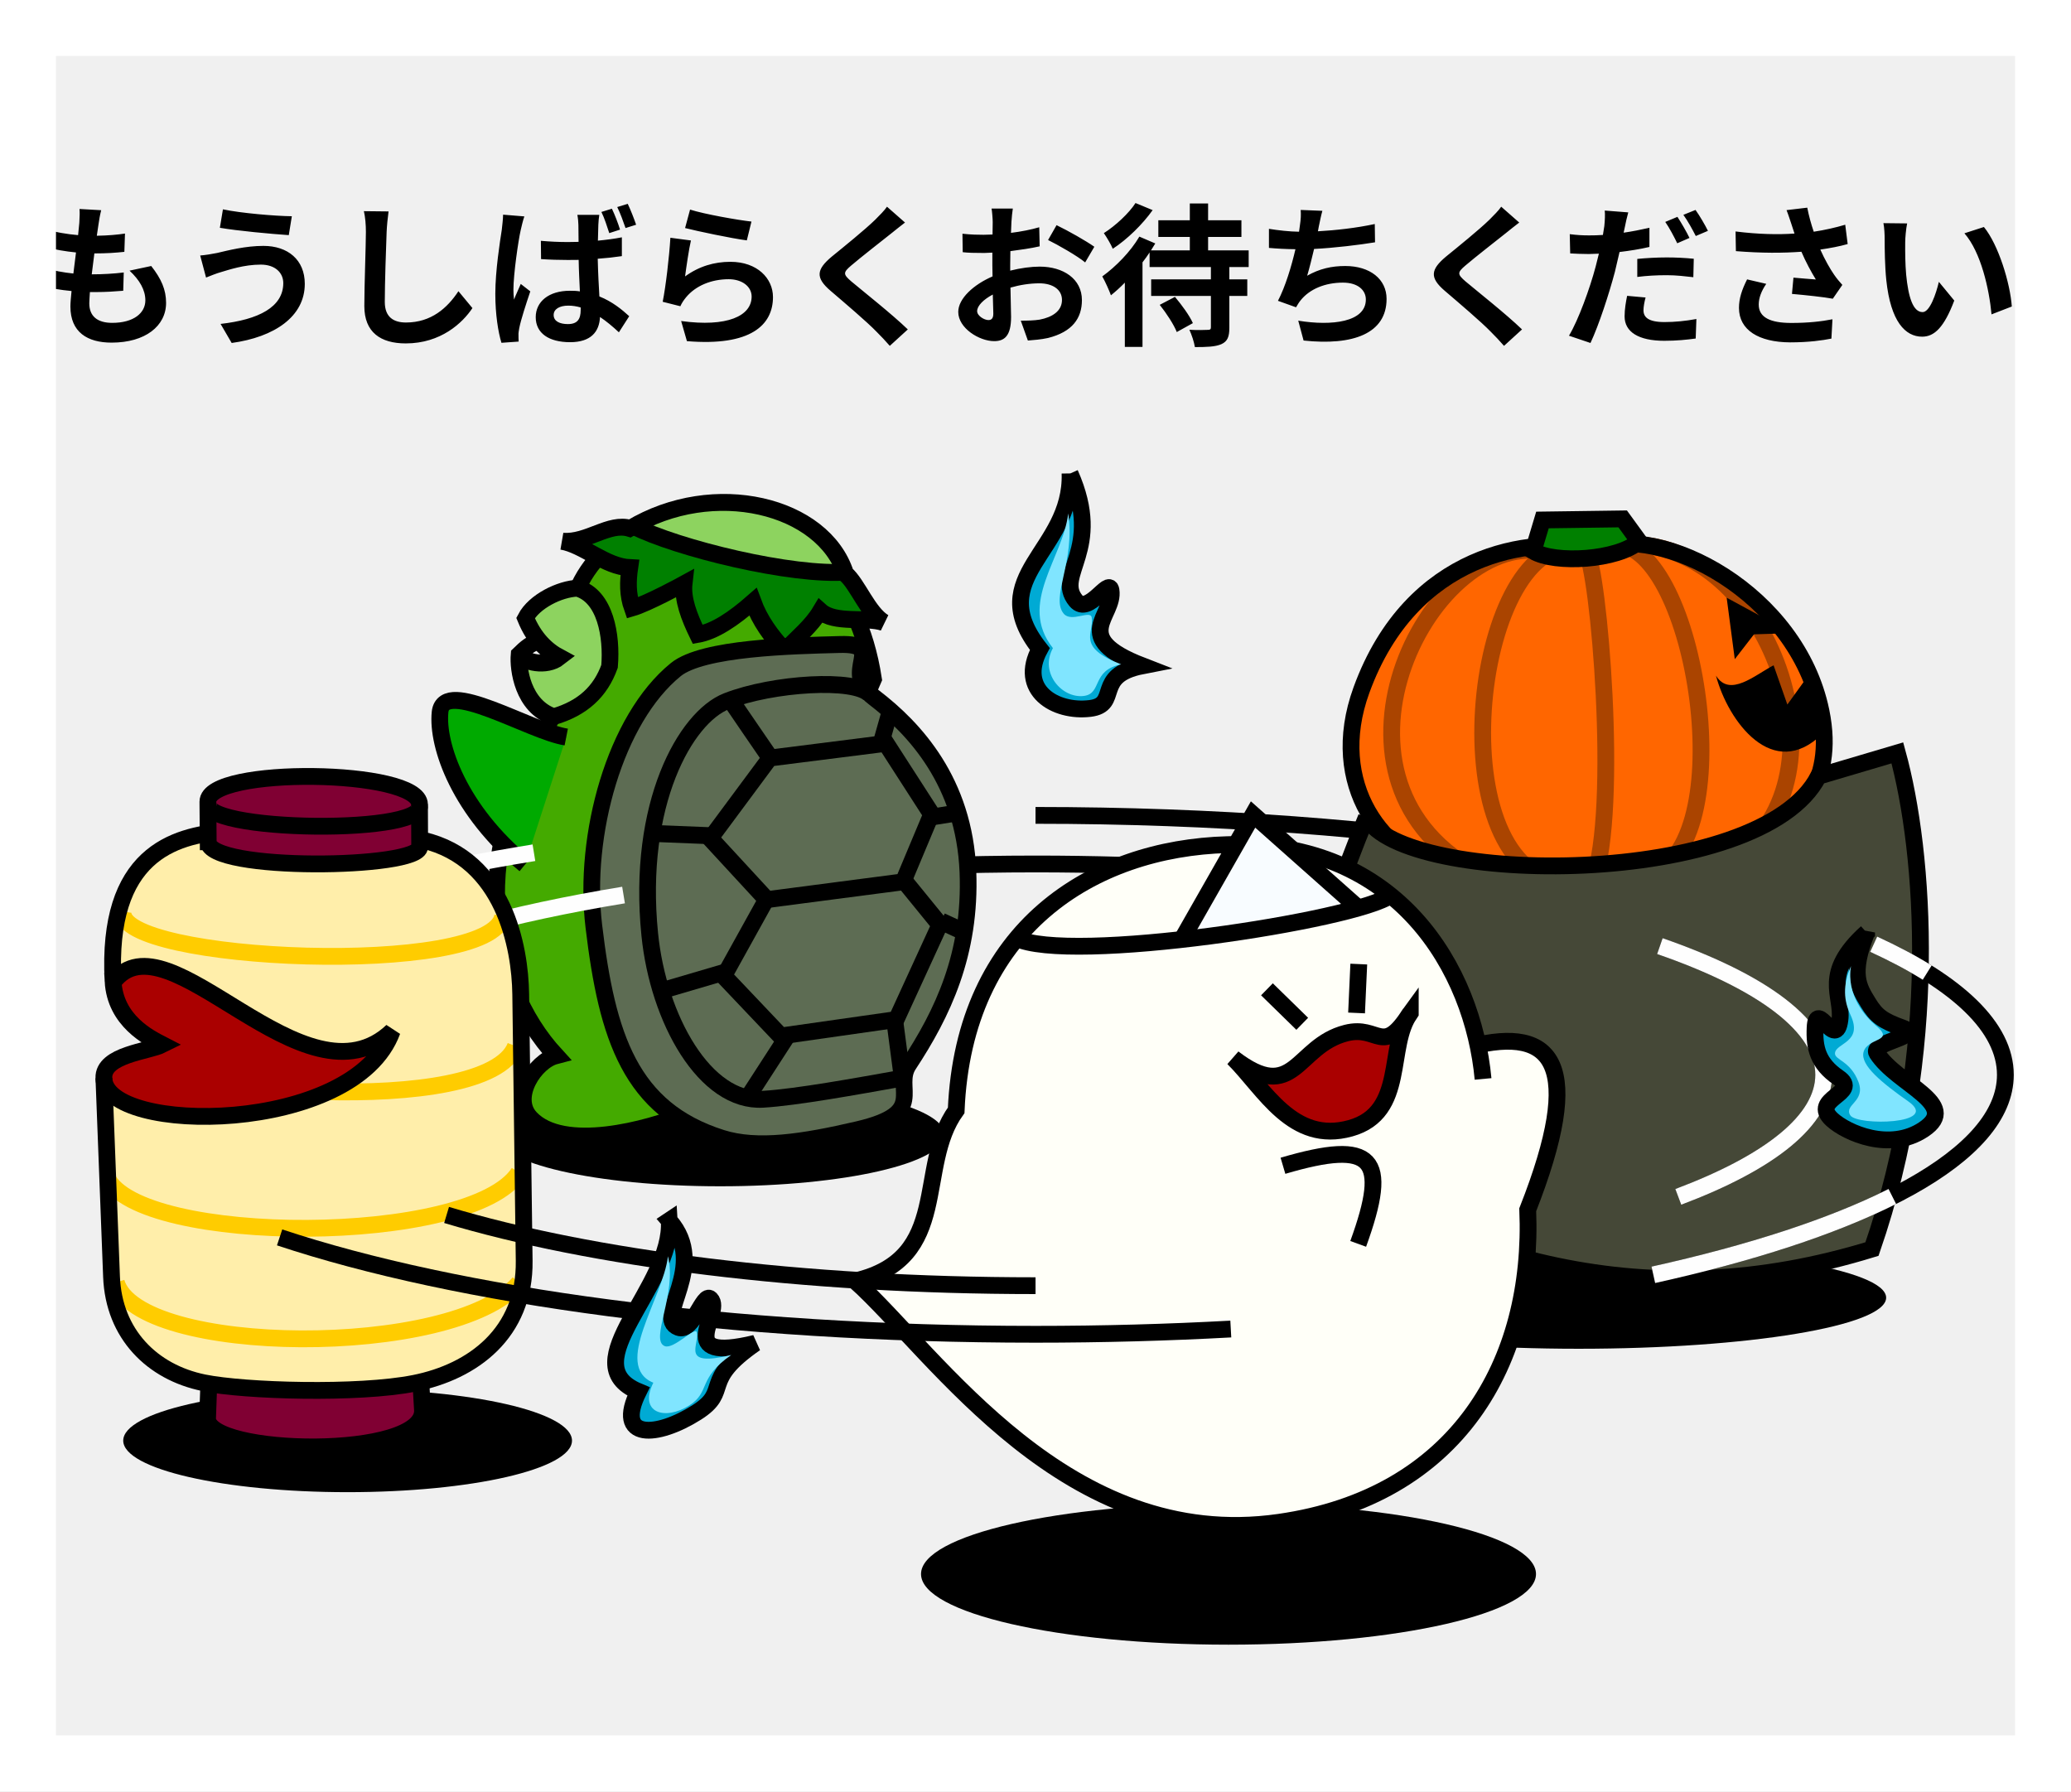
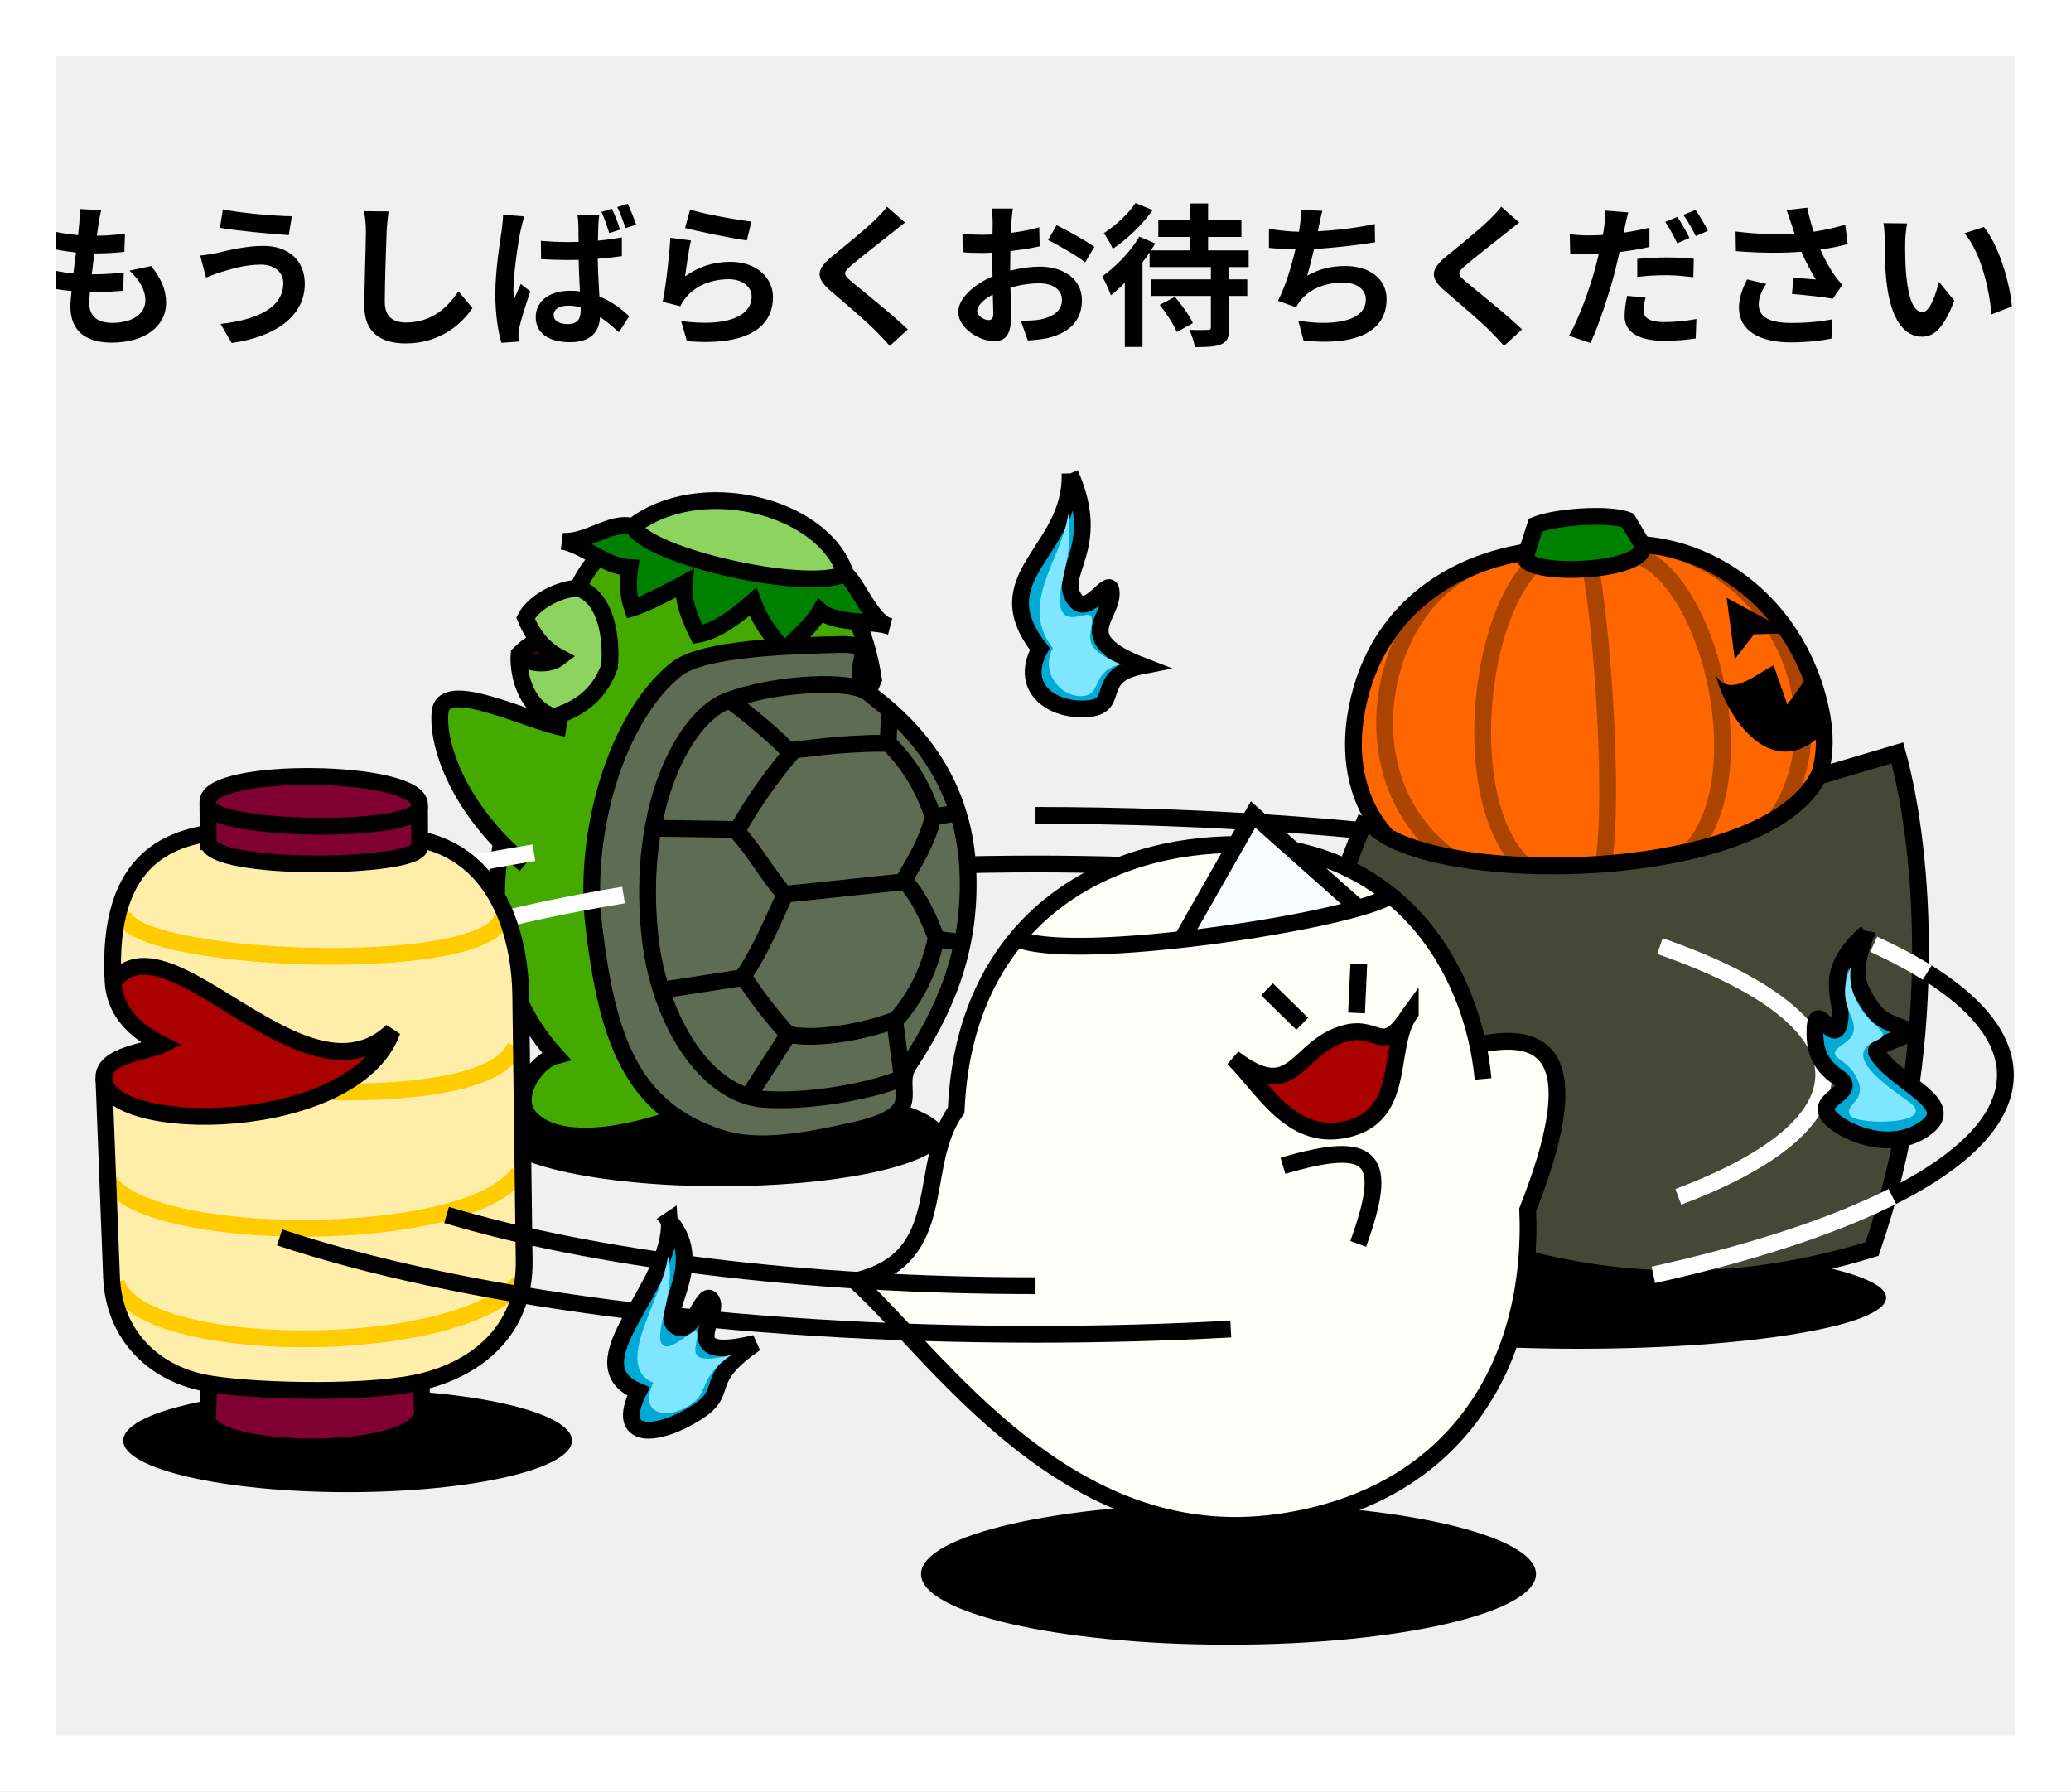
<svg xmlns="http://www.w3.org/2000/svg" width="370" height="320" id="svg3172" version="1.1">
  <defs id="defs3174" />
  <g id="layer1" transform="translate(0,-732.3622)" style="display:none">
    <path style="fill:none;stroke:#0000ff;stroke-width:1px;stroke-linecap:butt;stroke-linejoin:miter;stroke-opacity:1;display:inline" d="M 10,1042.362 360,742.362" id="path3025" />
    <path style="fill:none;stroke:#0000ff;stroke-width:1px;stroke-linecap:butt;stroke-linejoin:miter;stroke-opacity:1;display:inline" d="M 10,742.362 360,1042.362" id="path3027" />
    <path style="fill:none;stroke:#ff0000;stroke-width:1px;stroke-linecap:butt;stroke-linejoin:miter;stroke-opacity:1;display:inline" d="m 10,732.362 0,320" id="path3006" />
    <path style="fill:none;stroke:#ff0000;stroke-width:1px;stroke-linecap:butt;stroke-linejoin:miter;stroke-opacity:1;display:inline" d="m 360,732.362 0,320" id="path3010" />
    <path style="fill:none;stroke:#ff0000;stroke-width:1px;stroke-linecap:butt;stroke-linejoin:miter;stroke-opacity:1;display:inline" d="m 0,742.362 370,3e-5" id="path3016" />
    <path style="fill:none;stroke:#ff0000;stroke-width:1px;stroke-linecap:butt;stroke-linejoin:miter;stroke-opacity:1;display:inline" d="m 0,1042.362 370,0" id="path3018" />
  </g>
  <g id="layer5" style="display:none">
    <path style="fill:none;stroke:#000000;stroke-width:0.5;display:inline" d="m 185.004,165.66 0,92.698 m 173.27,-46.349 c 0,25.598 -77.576,46.349 -173.27,46.349 -95.694,0 -173.27,-20.751 -173.27,-46.349 0,-25.598 77.576,-46.349 173.27,-46.349 95.694,0 173.27,20.751 173.27,46.349 z m 0,0 -346.54,0" id="path4161-6-3" />
    <path style="fill:none;stroke:#ff0000;stroke-width:0.5;display:inline" d="m 185.007,174.341 0,75.334 m 140.813,-37.667 c 0,20.803 -63.044,37.667 -140.813,37.667 -77.769,0 -140.813,-16.864 -140.813,-37.667 0,-20.803 63.044,-37.667 140.813,-37.667 77.769,0 140.813,16.864 140.813,37.667 z m 0,0 -281.626,0" id="path4161-5-1-8" />
  </g>
  <g id="layer6" style="display:inline">
    <path style="fill:#000000;fill-opacity:1;stroke:none;display:inline" id="path5609-0" d="m 266.754,280.655 a 54.934,12.62 0 1 1 -109.869,0 54.934,12.62 0 1 1 109.869,0 z" transform="matrix(1,0,0,0.7227032,70.22067,28.99174)" />
    <path style="fill:#000000;fill-opacity:1;stroke:none" id="path5609" d="m 266.754,280.655 a 54.934,12.62 0 1 1 -109.869,0 54.934,12.62 0 1 1 109.869,0 z" transform="translate(7.663736,0.5300764)" />
    <path style="fill:#000000;fill-opacity:1;stroke:none;display:inline" id="path5609-2" d="m 266.754,280.655 a 54.934,12.62 0 1 1 -109.869,0 54.934,12.62 0 1 1 109.869,0 z" transform="matrix(0.7297297,0,0,0.7297297,-92.4675,52.54975)" />
    <path style="fill:#000000;fill-opacity:1;stroke:none;display:inline" id="path5609-4" d="m 266.754,280.655 a 54.934,12.62 0 1 1 -109.869,0 54.934,12.62 0 1 1 109.869,0 z" transform="matrix(0.7297297,0,0,0.7297297,-25.89555,-2.094744)" />
    <path style="fill:none;stroke:#000000;stroke-width:3;display:inline" d="m 149.236,155.567 c 11.422,-0.8 23.41,-1.226 35.77,-1.226 10.276,0 20.295,0.294 29.945,0.853" id="path6559" />
-     <g transform="matrix(-1.547641,0.1801329,0.09804052,1.55897,1066.444,-1275.425)" style="stroke-width:1.924;display:inline" id="g5716-7">
-       <path id="path5528-4" d="m 640.313,821.998 c 2.06,-23.301 27.006,-26.506 33.379,-14.007 l 3.391,13.688 c 11.097,14.239 9.558,29.661 2.334,38.92 2.414,0.344 5.456,4.164 3.369,6.769 -3.467,4.326 -13.303,2.843 -17.801,1.562 z" style="fill:#44aa00;stroke:#000000;stroke-width:1.924;stroke-linecap:butt;stroke-linejoin:miter;stroke-opacity:1" />
-       <path id="path5522-1-0" d="m 642.595,809.437 c -1.315,1.342 -2.3,4.778 -4.039,6.034 1.954,-0.909 5.635,-0.464 7.205,-2.142 1.122,1.572 2.779,2.641 4.376,4.015 1.439,-1.814 2.631,-3.751 3.278,-5.961 2.359,1.688 4.594,2.877 6.557,2.98 0.864,-2.142 1.509,-4.212 1.192,-5.961 0,0 4.293,1.779 6.11,2.086 0.462,-1.624 0.325,-3.102 0,-4.619 2.794,-0.445 5.061,-3.18 7.552,-3.903 -3.066,-0.174 -5.864,-0.475 -7.85,-0.568 -9.967,-4.632 -22.343,-0.069 -24.381,8.037 z" style="fill:#008000;stroke:none;display:inline" />
-       <path id="path5524-9" d="m 642.852,809.167 c 6.64,-1.343 17.277,-3.956 22.659,-7.856 -7.669,-3.775 -18.513,-1.018 -22.659,7.856 z" style="fill:#8dd35f;stroke:none" />
-       <path id="path5522-4" d="m 642.754,809.62 c -1.315,1.342 -2.3,4.778 -4.039,6.034 1.954,-0.909 5.635,-0.464 7.205,-2.142 1.122,1.572 2.779,2.641 4.376,4.015 1.439,-1.814 2.631,-3.751 3.278,-5.961 2.359,1.688 4.594,2.877 6.557,2.98 0.864,-2.142 1.509,-4.212 1.192,-5.961 0,0 4.293,1.779 6.11,2.086 0.462,-1.624 0.325,-3.102 0,-4.619 2.794,-0.445 5.061,-3.18 7.552,-3.903 -2.868,0.555 -5.479,-1.572 -7.85,-0.568 -9.967,-4.632 -22.343,-0.069 -24.381,8.037 z" style="fill:none;stroke:#000000;stroke-width:1.924;stroke-linecap:butt;stroke-linejoin:miter;stroke-opacity:1" />
-       <path id="path5530-8" d="m 678.386,813.206 c 0.922,0.136 1.588,0.598 2.36,1.222 0.252,1.611 -0.031,5.967 -3.478,7.57 -3.452,-0.586 -5.583,-2.259 -6.8,-4.987 -0.51,-3.439 -0.031,-8.025 3.075,-9.319 2.099,-0.164 5.099,0.938 6.204,2.7 -0.809,2.435 -2.133,3.961 -3.608,4.943 1.55,0.976 4.064,0.093 4.689,-0.898" style="fill:#8dd35f;stroke:#000000;stroke-width:1.924;stroke-linecap:butt;stroke-linejoin:miter;stroke-opacity:1" />
-       <path id="path3751-8" d="m 675.939,824.473 c 4.038,-1.083 13.616,-8.436 14.279,-4.522 0.643,3.794 -1.558,11.522 -8.636,18.48" style="fill:#00aa00;stroke:#000000;stroke-width:1.924;stroke-linecap:butt;stroke-linejoin:miter;stroke-opacity:1" />
-       <path id="path5526-6-2" d="m 643.842,817.539 c 5.424,-0.482 15.7,-1.453 18.954,0.685 7.335,4.82 11.831,17.607 11.245,28.084 -0.716,12.795 -2.875,21.359 -13.099,25.832 -3.985,1.743 -9.24,1.552 -15.625,0.827 -8.322,-0.945 -4.37,-4.156 -6.367,-6.695 -4.219,-5.365 -7.957,-11.755 -8.173,-21.198 -0.234,-10.246 5.071,-16.989 9.518,-21.069 3.806,-3.492 -1.993,-5.974 3.548,-6.466 z" style="fill:#5d6c53;stroke:none;display:inline" />
-       <path id="path5526-4" d="m 643.943,817.568 c 5.424,-0.482 15.7,-1.453 18.954,0.685 7.335,4.82 11.831,17.607 11.245,28.084 -0.716,12.795 -2.875,21.359 -13.099,25.832 -3.985,1.743 -9.24,1.552 -15.625,0.827 -8.322,-0.945 -4.37,-4.156 -6.367,-6.695 -4.219,-5.365 -7.957,-11.755 -8.173,-21.198 -0.234,-10.246 5.071,-16.989 9.518,-21.069 3.806,-3.492 -1.993,-5.974 3.548,-6.466 z" style="fill:none;stroke:#000000;stroke-width:1.924;stroke-linecap:butt;stroke-linejoin:miter;stroke-opacity:1" />
-       <path id="path5611-5" d="m 639.347,829.426 13.402,0.133 7.412,8.358 -6.03,7.711 -15.753,-0.221 -3.743,-7.334 z" style="fill:none;stroke:#000000;stroke-width:1.924;stroke-linecap:butt;stroke-linejoin:miter;stroke-opacity:1" />
-       <path id="path5613-5" d="m 638.457,845.008 -3.977,5.75 5.672,10.222 13.377,0.344 6.077,-7.559 -5.497,-8.27" style="fill:none;stroke:#000000;stroke-width:1.924;stroke-linecap:butt;stroke-linejoin:miter;stroke-opacity:1" />
-       <path id="path5598-1" d="m 640.84,823.624 c 1.523,-2.017 11.025,-2.56 16.476,-1.1 4.807,1.288 11.042,10.472 10.476,25.512 -0.365,9.718 -5.109,19.876 -11.838,20.251 -3.841,0.214 -10.799,-0.241 -16.021,-0.557" style="fill:none;stroke:#000000;stroke-width:1.924;stroke-linecap:butt;stroke-linejoin:miter;stroke-opacity:1;display:inline" />
-       <path id="path5633-7" d="m 640.314,861.439 -0.399,5.859" style="fill:none;stroke:#000000;stroke-width:1.924;stroke-linecap:butt;stroke-linejoin:miter;stroke-opacity:1" />
-       <path id="path5635-1" d="m 652.563,861.173 5.459,7.057" style="fill:none;stroke:#000000;stroke-width:1.924;stroke-linecap:butt;stroke-linejoin:miter;stroke-opacity:1" />
-       <path id="path5637-1" d="m 659.487,853.317 6.924,1.198" style="fill:none;stroke:#000000;stroke-width:1.924;stroke-linecap:butt;stroke-linejoin:miter;stroke-opacity:1" />
-       <path id="path5639-5" d="m 660.153,837.605 5.992,-0.932" style="fill:none;stroke:#000000;stroke-width:1.924;stroke-linecap:butt;stroke-linejoin:miter;stroke-opacity:1" />
-       <path id="path5641-2" d="m 652.83,829.35 c 0.399,-0.666 3.861,-6.657 3.861,-6.657" style="fill:none;stroke:#000000;stroke-width:1.924;stroke-linecap:butt;stroke-linejoin:miter;stroke-opacity:1" />
-       <path id="path5643-7" d="m 639.914,829.35 -1.198,-3.329" style="fill:none;stroke:#000000;stroke-width:1.924;stroke-linecap:butt;stroke-linejoin:miter;stroke-opacity:1" />
-       <path id="path5645-6" d="m 634.455,838.404 -3.196,-0.133" style="fill:none;stroke:#000000;stroke-width:1.924;stroke-linecap:butt;stroke-linejoin:miter;stroke-opacity:1" />
-       <path id="path5647-1" d="m 634.322,850.388 -2.929,1.731" style="fill:none;stroke:#000000;stroke-width:1.924;stroke-linecap:butt;stroke-linejoin:miter;stroke-opacity:1" />
-       <path id="path5696-4" d="m 642.484,809.425 c 6.371,-0.214 19.422,-4.966 24.291,-8.097" style="fill:none;stroke:#000000;stroke-width:1.924;stroke-linecap:butt;stroke-linejoin:miter;stroke-opacity:1" />
+     <g id="g7944">
+       <path style="fill:#550000;stroke:none;display:inline" d="m 96.59,114.334 c -1.414,0.377 -2.399,1.219 -3.596,2.346 1.001,1.447 4.978,2.37 7.282,0.57 -2.38,-1.265 -3.686,-2.916 -3.686,-2.916 z" id="path5530-8-5" />
+       <path id="path5528-4" d="M 156.058,121.386 C 150.585,85.431 111.665,84.929 103.026,105.561 L 99.12,127.512 c -15.778,24.196 -11.884,47.963 0.203,61.096 -3.702,0.971 -8.036,7.475 -4.55,11.159 5.791,6.12 20.868,2.035 27.703,-0.771 z" style="fill:#44aa00;stroke:#000000;stroke-width:3;stroke-linecap:butt;stroke-linejoin:miter;stroke-opacity:1" />
+       <path id="path5522-1-0" d="m 151.295,102.215 c 2.166,1.855 4.028,7.035 6.843,8.679 -3.114,-1.065 -8.767,0.292 -11.361,-2.041 -1.583,2.653 -4.041,4.617 -6.379,7.048 -2.405,-2.568 -4.44,-5.373 -5.658,-8.702 -3.486,3.057 -6.827,5.312 -9.855,5.827 -1.547,-3.184 -2.748,-6.294 -2.429,-9.078 0,0 -6.469,3.546 -9.251,4.353 -0.875,-2.448 -0.807,-4.777 -0.453,-7.202 -4.368,-0.191 -8.144,-4.046 -12.071,-4.724 4.728,-0.823 9.029,-1.797 12.094,-2.299 14.971,-9.016 34.572,-4.132 38.521,8.138 z" style="fill:#008000;stroke:none;display:inline" />
+       <path id="path5524-9" d="m 150.87,101.839 c -8.503,3.586 -30.041,-1.15 -37.408,-8.166 11.499,-7.266 30.12,-4.921 37.408,8.166 z" style="fill:#8dd35f;stroke:none" />
+       <path id="path5522-4" d="m 151.066,102.529 c 2.166,1.855 4.813,8.828 7.852,9.351 -3.114,-1.065 -9.776,-0.381 -12.37,-2.713 -1.583,2.653 -4.041,4.617 -6.379,7.048 -2.405,-2.568 -4.44,-5.373 -5.658,-8.702 -3.486,3.057 -6.827,5.312 -9.855,5.827 -1.547,-3.184 -2.748,-6.294 -2.429,-9.078 0,0 -6.469,3.546 -9.251,4.353 -0.875,-2.448 -0.807,-4.777 -0.453,-7.202 -4.368,-0.191 -8.144,-4.046 -12.071,-4.724 4.494,0.348 8.801,-3.754 12.569,-2.616 11.844,-9.24 34.097,-3.815 38.046,8.455 z" style="fill:none;stroke:#000000;stroke-width:3;stroke-linecap:butt;stroke-linejoin:miter;stroke-opacity:1" />
+       <path id="path5530-8" d="m 96.273,114.538 c -1.414,0.377 -2.399,1.219 -3.533,2.33 -0.232,2.556 0.633,9.297 6.125,11.174 5.285,-1.536 8.42,-4.527 10.036,-8.999 0.453,-5.453 -0.739,-12.516 -5.673,-13.974 -3.265,0.122 -7.799,2.38 -9.337,5.327 1.49,3.651 3.689,5.791 6.068,7.056 -2.304,1.8 -6.28,0.877 -7.345,-0.555" style="fill:#8dd35f;stroke:#000000;stroke-width:3;stroke-linecap:butt;stroke-linejoin:miter;stroke-opacity:1" />
+       <path id="path3751-8" d="m 101.164,130.092 c -6.355,-0.961 -21.9,-9.129 -22.542,-2.908 -0.623,6.03 3.541,17.682 15.178,27.255" style="fill:#44aa00;fill-opacity:1;stroke:#000000;stroke-width:3;stroke-linecap:butt;stroke-linejoin:miter;stroke-opacity:1" />
+       <path id="path5526-6-2" d="m 150.159,115.07 c -8.441,0.226 -24.441,0.562 -29.267,4.482 -10.879,8.835 -16.585,29.579 -14.65,45.807 2.363,19.818 6.543,32.781 22.806,37.912 6.338,2 14.453,0.755 24.264,-1.526 12.787,-2.973 6.356,-7.266 9.198,-11.584 6.004,-9.123 11.161,-19.76 10.57,-34.518 -0.642,-16.015 -9.514,-25.572 -16.796,-31.131 -6.233,-4.758 2.499,-9.672 -6.124,-9.442 z" style="fill:#5d6c53;stroke:none;display:inline" />
+       <path id="path5526-4" d="m 150.006,115.134 c -8.441,0.226 -24.441,0.562 -29.267,4.482 -10.879,8.835 -16.585,29.579 -14.65,45.807 2.363,19.818 6.543,32.781 22.806,37.912 6.338,2 14.453,0.755 24.264,-1.526 12.787,-2.973 6.356,-7.266 9.198,-11.584 6.004,-9.123 11.161,-19.76 10.57,-34.518 -0.642,-16.015 -9.514,-25.572 -16.796,-31.131 -6.233,-4.758 2.499,-9.672 -6.124,-9.442 z" style="fill:none;stroke:#000000;stroke-width:3;stroke-linecap:butt;stroke-linejoin:miter;stroke-opacity:1" />
+       <path id="path5611-5" d="m 158.756,132.792 c -5.996,-0.054 -10.505,0.405 -16.924,1.195 -3.522,4.009 -7.779,9.957 -10.177,14.523 3.565,4.059 5.356,7.611 8.502,11.252 l 21.188,-2.23 c 1.989,-3.59 4.2,-6.846 5.391,-11.633 -1.817,-5.153 -4.005,-9.114 -7.981,-13.107 z" style="fill:none;stroke:#000000;stroke-width:3;stroke-linecap:butt;stroke-linejoin:miter;stroke-opacity:1" />
+       <path id="path5613-5" d="m 161.186,156.923 c 2.799,2.771 4.539,6.601 6.085,10.625 -1.273,5.967 -3.756,10.725 -7.142,14.579 -4.874,1.935 -14.037,3.838 -19.401,2.629 -3.093,-3.563 -5.671,-6.809 -7.927,-10.372 3.094,-4.573 5.02,-9.325 7.697,-15.151" style="fill:none;stroke:#000000;stroke-width:3;stroke-linecap:butt;stroke-linejoin:miter;stroke-opacity:1" />
+       <path id="path5598-1" d="m 155.402,124.016 c -2.555,-2.869 -17.314,-2.005 -25.606,1.253 -7.313,2.873 -16.062,18.315 -13.712,41.66 1.518,15.083 9.868,28.624 20.306,29.438 7.258,0.565 18.346,-1.139 24.741,-3.754" style="fill:none;stroke:#000000;stroke-width:3;stroke-linecap:butt;stroke-linejoin:miter;stroke-opacity:1;display:inline" />
+       <path id="path5633-7" d="m 159.924,182.874 1.193,9.061" style="fill:none;stroke:#000000;stroke-width:3;stroke-linecap:butt;stroke-linejoin:miter;stroke-opacity:1" />
+       <path id="path5635-1" d="m 140.939,184.665 -7.757,11.985" style="fill:none;stroke:#000000;stroke-width:3;stroke-linecap:butt;stroke-linejoin:miter;stroke-opacity:1" />
+       <path id="path5637-1" d="m 132.862,174.616 -14.006,2.164" style="fill:none;stroke:#000000;stroke-width:3;stroke-linecap:butt;stroke-linejoin:miter;stroke-opacity:1" />
+       <path id="path5639-5" d="m 131.955,148.182 -14.278,-0.215" style="fill:none;stroke:#000000;stroke-width:3;stroke-linecap:butt;stroke-linejoin:miter;stroke-opacity:1" />
+       <path id="path5641-2" d="m 140.736,133.993 c -2.044,-2.265 -7.209,-6.548 -9.957,-8.574" style="fill:none;stroke:#000000;stroke-width:3;stroke-linecap:butt;stroke-linejoin:miter;stroke-opacity:1" />
+       <path id="path5643-7" d="m 158.664,132.776 0.26,-5.405" style="fill:none;stroke:#000000;stroke-width:3;stroke-linecap:butt;stroke-linejoin:miter;stroke-opacity:1" />
+       <path id="path5645-6" d="m 166.732,145.908 4.933,-0.783" style="fill:none;stroke:#000000;stroke-width:3;stroke-linecap:butt;stroke-linejoin:miter;stroke-opacity:1" />
+       <path id="path5647-1" d="m 166.686,167.736 5.02,0.586" style="fill:none;stroke:#000000;stroke-width:3;stroke-linecap:butt;stroke-linejoin:miter;stroke-opacity:1" />
+       <path id="path5696-4" d="m 151.466,102.177 c -5.51,4.064 -36.093,-2.659 -38.387,-8.247" style="fill:none;stroke:#000000;stroke-width:3;stroke-linecap:butt;stroke-linejoin:miter;stroke-opacity:1" />
    </g>
    <path style="fill:none;stroke:#000000;stroke-width:3;display:inline" d="m 185.004,145.66 c 63.892,0 119.707,9.251 149.749,23.018" id="path6565" />
    <g style="stroke-width:2.169;display:inline" id="g4371" transform="matrix(1.383264,0,0,1.383264,-281.673,-1019.051)">
      <path id="path5224-1-2" d="m 391.073,848.894 c -8.708,-1.721 -15.953,-10.341 -11.52,-22.521 6.494,-17.843 21.516,-19.876 29.125,-17.897 10.411,-3.798 27.119,4.471 30.24,19.689 1.981,9.658 -3.466,14.22 -7.937,18.009 -9.602,5.067 -31.465,4.555 -39.908,2.719 z" style="fill:#ff6600;stroke:none;display:inline" />
-       <path id="path5508-7" d="m 402.23,807.78 c -15.03,-1.32 -30.558,31.354 -6.005,42.46" style="fill:none;stroke:#aa4400;stroke-width:2.169;stroke-linecap:butt;stroke-linejoin:miter;stroke-opacity:1" />
+       <path id="path5508-7" d="m 394.591,809.612 c -14.113,5.326 -18.707,32.764 1.633,40.629" style="fill:none;stroke:#aa4400;stroke-width:2.169;stroke-linecap:butt;stroke-linejoin:miter;stroke-opacity:1" />
      <path id="path5510-9" d="m 405.919,807.36 c -12.89,1.653 -16.46,45.337 1.792,43.303" style="fill:none;stroke:#aa4400;stroke-width:2.169;stroke-linecap:butt;stroke-linejoin:miter;stroke-opacity:1" />
-       <path id="path5512-5" d="m 412.768,807.043 c 10.19,1.121 16.167,40.52 2.95,42.988" style="fill:none;stroke:#aa4400;stroke-width:2.169;stroke-linecap:butt;stroke-linejoin:miter;stroke-opacity:1" />
-       <path id="path5514-4" d="m 415.408,807.044 c 17.894,1.319 27.756,32.127 10.744,41.405" style="fill:none;stroke:#aa4400;stroke-width:2.169;stroke-linecap:butt;stroke-linejoin:miter;stroke-opacity:1" />
-       <path id="path5516-3" d="m 408.448,807.885 c 1.648,1.905 4.346,33.552 0.949,42.567" style="fill:none;stroke:#aa4400;stroke-width:2.169;stroke-linecap:butt;stroke-linejoin:miter;stroke-opacity:1" />
-       <path id="path5224-12" d="m 390.984,849.299 c -8.708,-1.721 -15.953,-11.287 -11.52,-23.468 6.494,-17.843 21.937,-19.876 29.861,-18.212 8.938,-3.482 26.383,5.734 29.504,20.952 1.981,9.658 -3.466,14.22 -7.937,18.009 -9.602,5.067 -31.465,4.555 -39.908,2.719 z" style="fill:none;stroke:#000000;stroke-width:2.169;stroke-linecap:butt;stroke-linejoin:miter;stroke-opacity:1" />
+       <path id="path5512-5" d="m 413.456,808.074 c 11.968,0.798 20.138,38.642 2.262,41.957" style="fill:none;stroke:#aa4400;stroke-width:2.169;stroke-linecap:butt;stroke-linejoin:miter;stroke-opacity:1" />
+       <path id="path5514-4" d="m 419.991,807.789 c 18.009,5.33 23.173,31.382 6.16,40.66" style="fill:none;stroke:#aa4400;stroke-width:2.169;stroke-linecap:butt;stroke-linejoin:miter;stroke-opacity:1" />
+       <path id="path5516-3" d="m 408.448,807.885 c 1.648,3.201 4.183,33.876 1.921,42.243" style="fill:none;stroke:#aa4400;stroke-width:2.169;stroke-linecap:butt;stroke-linejoin:miter;stroke-opacity:1" />
+       <path id="path5224-12" d="m 390.984,849.299 c -8.708,-1.721 -15.143,-10.728 -11.52,-23.468 3.691,-12.981 15.978,-18.96 28.944,-18.212 13.407,-3.253 27.299,5.734 30.421,20.952 1.981,9.658 -3.466,14.22 -7.937,18.009 -9.602,5.067 -31.465,4.555 -39.908,2.719 z" style="fill:none;stroke:#000000;stroke-width:2.169;stroke-linecap:butt;stroke-linejoin:miter;stroke-opacity:1" />
      <path id="path5226-3" d="m 425.259,823.954 c 1.779,2.87 5.038,-0.084 7.441,-1.335 l 1.777,5.069 2.759,-3.821 1.761,7.601 c -6.366,6.276 -12.182,-1.616 -13.737,-7.514 z" style="fill:#000000;stroke:none" />
      <path id="path5230-4" d="m 427.688,821.828 -1.049,-7.939 8.435,4.579 -4.905,0.153 z" style="fill:#000000;stroke:none" />
      <path id="path5518-9" d="m 380.098,842.267 c -6.066,14.656 -9.585,28.665 -12.474,41.733 24.226,15.6 48.816,22.916 77.785,14.007 8.762,-25.369 6.812,-51.257 3.278,-64.076 l -10.19,3.017 c -7.453,14.574 -53.562,14.265 -58.399,5.318 z" style="fill:#454837;stroke:#000000;stroke-width:2.169;stroke-linecap:butt;stroke-linejoin:miter;stroke-opacity:1" />
-       <path id="path4189-1" d="m 401.643,807.874 1.207,-4.021 10.359,-0.141 2.117,2.912 c -2.749,2.437 -10.839,2.943 -13.683,1.25 z" style="fill:#008000;stroke:#000000;stroke-width:2.169;stroke-linecap:butt;stroke-linejoin:miter;stroke-opacity:1" />
+       <path id="path4189-1" d="m 401.959,804.501 c 2.655,-1.088 9.608,-1.56 11.924,-0.594 l 1.902,3.174 c 0.804,3.468 -14.414,4.178 -15.195,1.683 z" style="fill:#008000;stroke:#000000;stroke-width:2.169;stroke-linecap:butt;stroke-linejoin:miter;stroke-opacity:1" />
    </g>
    <g transform="matrix(1.622752,0,0,1.622752,-269.3491,-1199.093)" id="g4061" style="stroke-width:1.849;display:inline">
      <path id="path5130" d="m 329.261,857.7 c -1.115,-12.007 -9.297,-26.294 -28.141,-25.791 -14.846,0.397 -29.018,9.183 -29.866,29.248 -4.507,6.23 -0.401,16.284 -11.121,18.781 9.047,8.179 23.277,29.904 46.659,26.569 19.688,-2.808 28.08,-17.686 27.387,-34.407 6.32,-16.056 2.894,-20.27 -6.258,-17.959" style="fill:#fffff8;fill-opacity:1;stroke:#000000;stroke-width:1.849;stroke-linecap:butt;stroke-linejoin:miter;stroke-opacity:1;display:inline" />
      <path id="path5132" d="m 321.248,850.449 c -3.079,4.871 -3.451,1.289 -7.055,2.202 -5.59,1.417 -5.612,7.98 -12.429,2.758 3.441,3.426 6.522,9.502 12.897,7.719 6.219,-1.739 3.943,-9.084 6.587,-12.68 z" style="fill:#aa0000;stroke:#000000;stroke-width:1.849;stroke-linecap:butt;stroke-linejoin:miter;stroke-opacity:1;display:inline" />
      <path id="path5134" d="m 305.468,847.833 3.885,3.798" style="fill:none;stroke:#000000;stroke-width:1.849;stroke-linecap:butt;stroke-linejoin:miter;stroke-opacity:1;display:inline" />
      <path id="path5136" d="m 315.578,845.057 -0.244,5.38" style="fill:none;stroke:#000000;stroke-width:1.849;stroke-linecap:butt;stroke-linejoin:miter;stroke-opacity:1;display:inline" />
      <path id="path5138" d="m 307.23,867.26 c 10.026,-2.951 11.743,-0.923 8.284,8.598" style="fill:none;stroke:#000000;stroke-width:1.849;stroke-linecap:butt;stroke-linejoin:miter;stroke-opacity:1;display:inline" />
      <path id="path3910-85-90" d="m 296.078,842.387 7.861,-13.798 11.779,10.461" style="fill:#f8fcff;fill-opacity:1;stroke:#000000;stroke-width:1.849;stroke-linecap:butt;stroke-linejoin:miter;stroke-opacity:1;display:inline" />
      <path id="path3908-16-06" d="m 277.798,842.183 c 5.811,2.946 37.579,-1.953 41.28,-4.692" style="fill:none;stroke:#000000;stroke-width:1.849;stroke-linecap:butt;stroke-linejoin:miter;stroke-opacity:1;display:inline" />
    </g>
    <path style="fill:none;stroke:#fefefe;stroke-width:3;stroke-opacity:1;display:inline" d="m 44.194,192.008 c 0,-13.586 26.888,-25.492 67.206,-32.117" id="path6561" />
    <path style="fill:none;stroke:#000000;stroke-width:3;display:inline" d="m 334.753,168.678 c 14.953,6.853 23.521,14.824 23.521,23.331 0,14.378 -24.476,27.228 -62.89,35.729" id="path6471" />
    <path style="fill:none;stroke:#000000;stroke-width:3;display:inline" d="m 296.553,169.016 c 18.35,6.361 29.266,14.335 29.266,22.992 0,8.126 -9.619,15.651 -25.977,21.804" id="path6477" />
    <g transform="matrix(1.285549,0,0,1.285549,-476.774,-939.8622)" style="stroke-width:2.334;display:inline" id="g4218">
      <path id="path4070" d="m 519.58,796.901 c 0.327,10.882 -12.218,14.247 -4.201,24.378 -3.079,5.688 2.119,8.855 6.975,8.266 4.264,-0.518 0.461,-4.6 7.27,-5.927 -10.268,-3.972 -3.79,-6.909 -4.353,-10.498 -0.281,-1.793 -3.138,3.561 -4.887,1.444 -3.027,-3.665 3.93,-7.04 -0.804,-17.662 z" style="fill:#00aad4;stroke:#000000;stroke-width:2.334;stroke-linecap:butt;stroke-linejoin:miter;stroke-opacity:1" />
      <path id="path4070-3" d="m 519.325,802.441 c -0.701,6.227 -7.047,12.501 -2.127,18.718 -1.89,3.49 1.301,7.013 4.28,6.651 2.617,-0.318 1.035,-3.574 5.213,-4.389 -6.301,-2.437 -3.754,-4.315 -4.1,-6.517 -0.173,-1.1 -2.827,0.757 -3.901,-0.542 -1.858,-2.249 1.66,-7.252 0.634,-13.92 z" style="fill:#80e5ff;stroke:none;display:inline" />
    </g>
    <path style="fill:none;stroke:#fefefe;stroke-width:3;stroke-opacity:1;display:inline" d="m 296.55,169.014 c 18.35,6.361 29.266,14.335 29.266,22.992 0,8.126 -9.619,15.651 -25.977,21.804" id="path6183" />
    <g transform="matrix(1.285549,0,0,1.285549,-365.8085,-916.4896)" style="stroke-width:2.334;display:inline" id="g4222">
      <path id="path4070-2" d="m 543.963,842.498 c -6.358,5.741 -3.273,8.709 -3.705,12.116 -0.555,4.377 -3.272,-2.935 -3.453,1.121 -0.121,2.721 0.345,4.951 3.247,6.93 3.171,2.163 -4.077,2.936 -0.88,5.838 2.046,1.857 8.02,4.509 12.729,1.352 5.243,-3.514 -3.717,-6.213 -6.506,-10.593 -0.966,-1.516 6.726,-2.377 3.56,-3.504 -2.798,-0.995 -3.656,-1.69 -4.746,-3.457 -1.419,-2.3 -2.511,-4.051 -0.246,-9.804 z" style="fill:#00aad4;stroke:#000000;stroke-width:2.334;stroke-linecap:butt;stroke-linejoin:miter;stroke-opacity:1;display:inline" />
      <path id="path4070-2-1" d="m 541.793,847.168 c -1.193,2.696 -0.989,4.826 -0.075,6.765 1.82,3.862 -2.031,3.891 -2.15,5.329 -0.08,0.959 2.132,1.041 3.256,3.986 1.053,2.758 -2.061,3.157 -1.129,4.653 0.921,1.479 12.626,1.269 8.071,-1.928 -3.681,-2.584 -6.688,-5.031 -6.235,-6.836 0.529,-2.109 4.513,-1.393 1.705,-3.722 -1.411,-1.171 -4.101,-4.164 -3.443,-8.247 z" style="fill:#80e5ff;stroke:none;display:inline" />
    </g>
    <path style="fill:none;stroke:#fefefe;stroke-width:3;stroke-opacity:1;display:inline" d="m 49.686,163.058 c 12.731,-4.252 28.206,-7.892 45.705,-10.726" id="path6567" />
    <g id="g6856" transform="translate(0,-20)">
      <path id="path4020-4" d="m 33.216,206.253 c -5.143,-2.079 -12.905,-3.518 -13.289,-10.601 -1.227,-22.648 10.857,-26.007 19.996,-26.751 8.879,-0.722 28.007,-0.169 35.377,1.56 14.462,3.392 17.347,19.067 17.456,27.516 l 0.619,47.61 c 0.168,12.926 -9.151,19.819 -19.636,21.902 -10.005,1.988 -30.329,1.387 -37.621,-0.102 -9.188,-1.876 -16.072,-8.699 -16.466,-18.934 l -1.365,-35.512 c -0.16,-4.169 7.719,-6.054 14.928,-6.687 z" style="fill:#ffeeaa;stroke:none;display:inline" />
      <path id="path4036-5" d="m 75.211,267.356 0.267,4.501 c 0.534,9.002 -38.63,8.158 -38.393,1.489 l 0.237,-6.672" style="fill:#800033;stroke:#000000;stroke-width:3;stroke-linecap:butt;stroke-linejoin:miter;stroke-opacity:1;display:inline" />
      <path id="path4024" d="m 20.769,249.051 c 3.75,13.239 60.379,13.715 71.967,0.107" style="fill:none;stroke:#ffcc00;stroke-width:3;stroke-linecap:butt;stroke-linejoin:miter;stroke-opacity:1" />
      <path id="path4026" d="m 19.099,230.328 c 5.705,12.209 65.151,12.348 73.602,-0.876" style="fill:none;stroke:#ffcc00;stroke-width:3;stroke-linecap:butt;stroke-linejoin:miter;stroke-opacity:1" />
      <path id="path4028" d="m 21.993,182.855 c -1.239,9.015 66.027,11.881 67.824,0.775" style="fill:none;stroke:#ffcc00;stroke-width:3;stroke-linecap:butt;stroke-linejoin:miter;stroke-opacity:1" />
      <path id="path4030" d="m 24.786,208.714 c 3.304,6.037 62.202,11.368 67.323,-1.838" style="fill:none;stroke:#ffcc00;stroke-width:3;stroke-linecap:butt;stroke-linejoin:miter;stroke-opacity:1" />
      <path id="path4022-9" d="m 21.076,195.168 c 9.804,-9.595 36.682,22.526 48.215,9.57 -6.744,18.577 -50.328,18.124 -50.586,7.863 -0.421,-5.073 5.35,-4.376 10.416,-5.576 -6.849,-1.272 -9.215,-6.375 -8.044,-11.857 z" style="fill:#aa0000;stroke:none;display:inline" />
      <path id="path4020" d="m 20.201,195.281 c -1.227,-22.648 10.857,-26.007 19.996,-26.751 8.879,-0.722 28.007,-0.169 35.377,1.56 14.462,3.392 17.347,19.067 17.456,27.516 l 0.619,47.61 c 0.168,12.926 -9.151,19.819 -19.636,21.902 -10.005,1.988 -30.329,1.387 -37.621,-0.102 -9.188,-1.876 -16.072,-8.699 -16.466,-18.934 l -1.365,-35.512 c -0.16,-4.169 7.995,-4.727 10.449,-5.965 -2.403,-1.238 -8.426,-4.241 -8.81,-11.324 z" style="fill:none;stroke:#000000;stroke-width:3;stroke-linecap:butt;stroke-linejoin:miter;stroke-opacity:1" />
      <path id="path4022" d="m 20.261,195.409 c 9.706,-12.809 34.126,23.681 49.807,8.774 -6.744,18.577 -51.25,18.668 -51.508,8.408" style="fill:none;stroke:#000000;stroke-width:3;stroke-linecap:butt;stroke-linejoin:miter;stroke-opacity:1" />
      <path id="path4036" d="m 37.199,170.377 -0.057,-7.151 c -0.051,-6.314 37.776,-5.896 37.804,0.489 l 0.033,7.555 c 0.017,3.97 -37.736,4.485 -37.779,-0.893 z" style="fill:#800033;stroke:#000000;stroke-width:3;stroke-linecap:butt;stroke-linejoin:miter;stroke-opacity:1" />
      <path id="path6828" d="m 37.367,163.173 c -3.188,5.55 41.305,6.17 37.325,0.214" style="fill:none;stroke:#000000;stroke-width:3;stroke-linecap:butt;stroke-linejoin:miter;stroke-opacity:1" />
    </g>
    <path style="fill:none;stroke:#000000;stroke-width:3;display:inline" d="m 219.891,237.418 c -11.269,0.616 -22.937,0.94 -34.887,0.94 -54.594,0 -103.291,-6.754 -135.05,-17.309" id="path6592" />
    <path style="fill:none;stroke:#000000;stroke-width:3;display:inline" d="m 185.007,229.675 c -41.847,0 -79.43,-4.883 -105.222,-12.635" id="path6588" />
    <g transform="matrix(1.285549,0,0,1.285549,-679.4796,-804.7754)" style="stroke-width:2.334;display:inline" id="g4226">
      <path id="path4070-6" d="m 621.557,795.616 c 0.594,9.259 -13.589,19.877 -4.275,23.767 -3.382,6.832 2.588,6.398 8.092,2.908 4.834,-3.065 0.43,-4.281 8.138,-9.61 -11.746,2.844 -4.364,-4.258 -6.212,-6.155 -0.998,-1.025 -2.439,4.719 -4.47,3.951 -3.514,-1.329 4.321,-8.53 -1.274,-14.86 z" style="fill:#00aad4;stroke:#000000;stroke-width:2.334;stroke-linecap:butt;stroke-linejoin:miter;stroke-opacity:1;display:inline" />
      <path id="path4070-3-8" d="m 621.38,800.588 c -0.669,5.843 -7.75,15.188 -2.034,17.575 -2.075,4.193 1.621,5.298 4.998,3.157 2.966,-1.881 1.103,-3.742 5.833,-7.012 -7.208,1.745 -4.352,-1.449 -4.79,-3.151 -0.219,-0.85 -3.197,2.392 -4.442,1.921 -2.156,-0.816 1.738,-7.322 0.436,-12.489 z" style="fill:#80e5ff;stroke:none;display:inline" />
    </g>
    <path style="fill:none;stroke:#fefefe;stroke-width:3;stroke-opacity:1;display:inline" d="m 334.749,168.675 c 3.557,1.63 6.754,3.324 9.559,5.073" id="path6181" />
    <path style="fill:none;stroke:#fefefe;stroke-width:3;stroke-opacity:1;display:inline" d="m 338.077,213.741 c -10.706,5.384 -25.267,10.137 -42.697,13.994" id="path6588-2" />
  </g>
  <g id="layer4" style="display:inline">
    <text xml:space="preserve" style="font-size:27.434px;font-style:normal;font-variant:normal;font-weight:bold;font-stretch:normal;line-height:125%;letter-spacing:0px;word-spacing:0px;writing-mode:lr-tb;fill:#000000;fill-opacity:1;stroke:none;font-family:HGHeiseiMinchotaiW3;-inkscape-font-specification:HGHeiseiMinchotaiW3 Bold" x="5.203" y="59.533" id="text6768-1">
      <tspan x="5.203" y="59.533" style="font-size:27.434px;font-style:normal;font-variant:normal;font-weight:bold;font-stretch:normal;fill:#000000;fill-opacity:1;font-family:HGHeiseiMinchotaiW3;-inkscape-font-specification:HGHeiseiMinchotaiW3 Bold" id="tspan3151-4">もうしばらくお待ちください</tspan>
    </text>
  </g>
  <g id="layer2">
    <path style="fill:#ffffff;stroke:none;display:inline" d="m 0,0 0,320 370,0 0,-320 -10,10 0,300 -350,0 0,-300 350,0 10,-10 z" id="path21072" />
  </g>
</svg>
